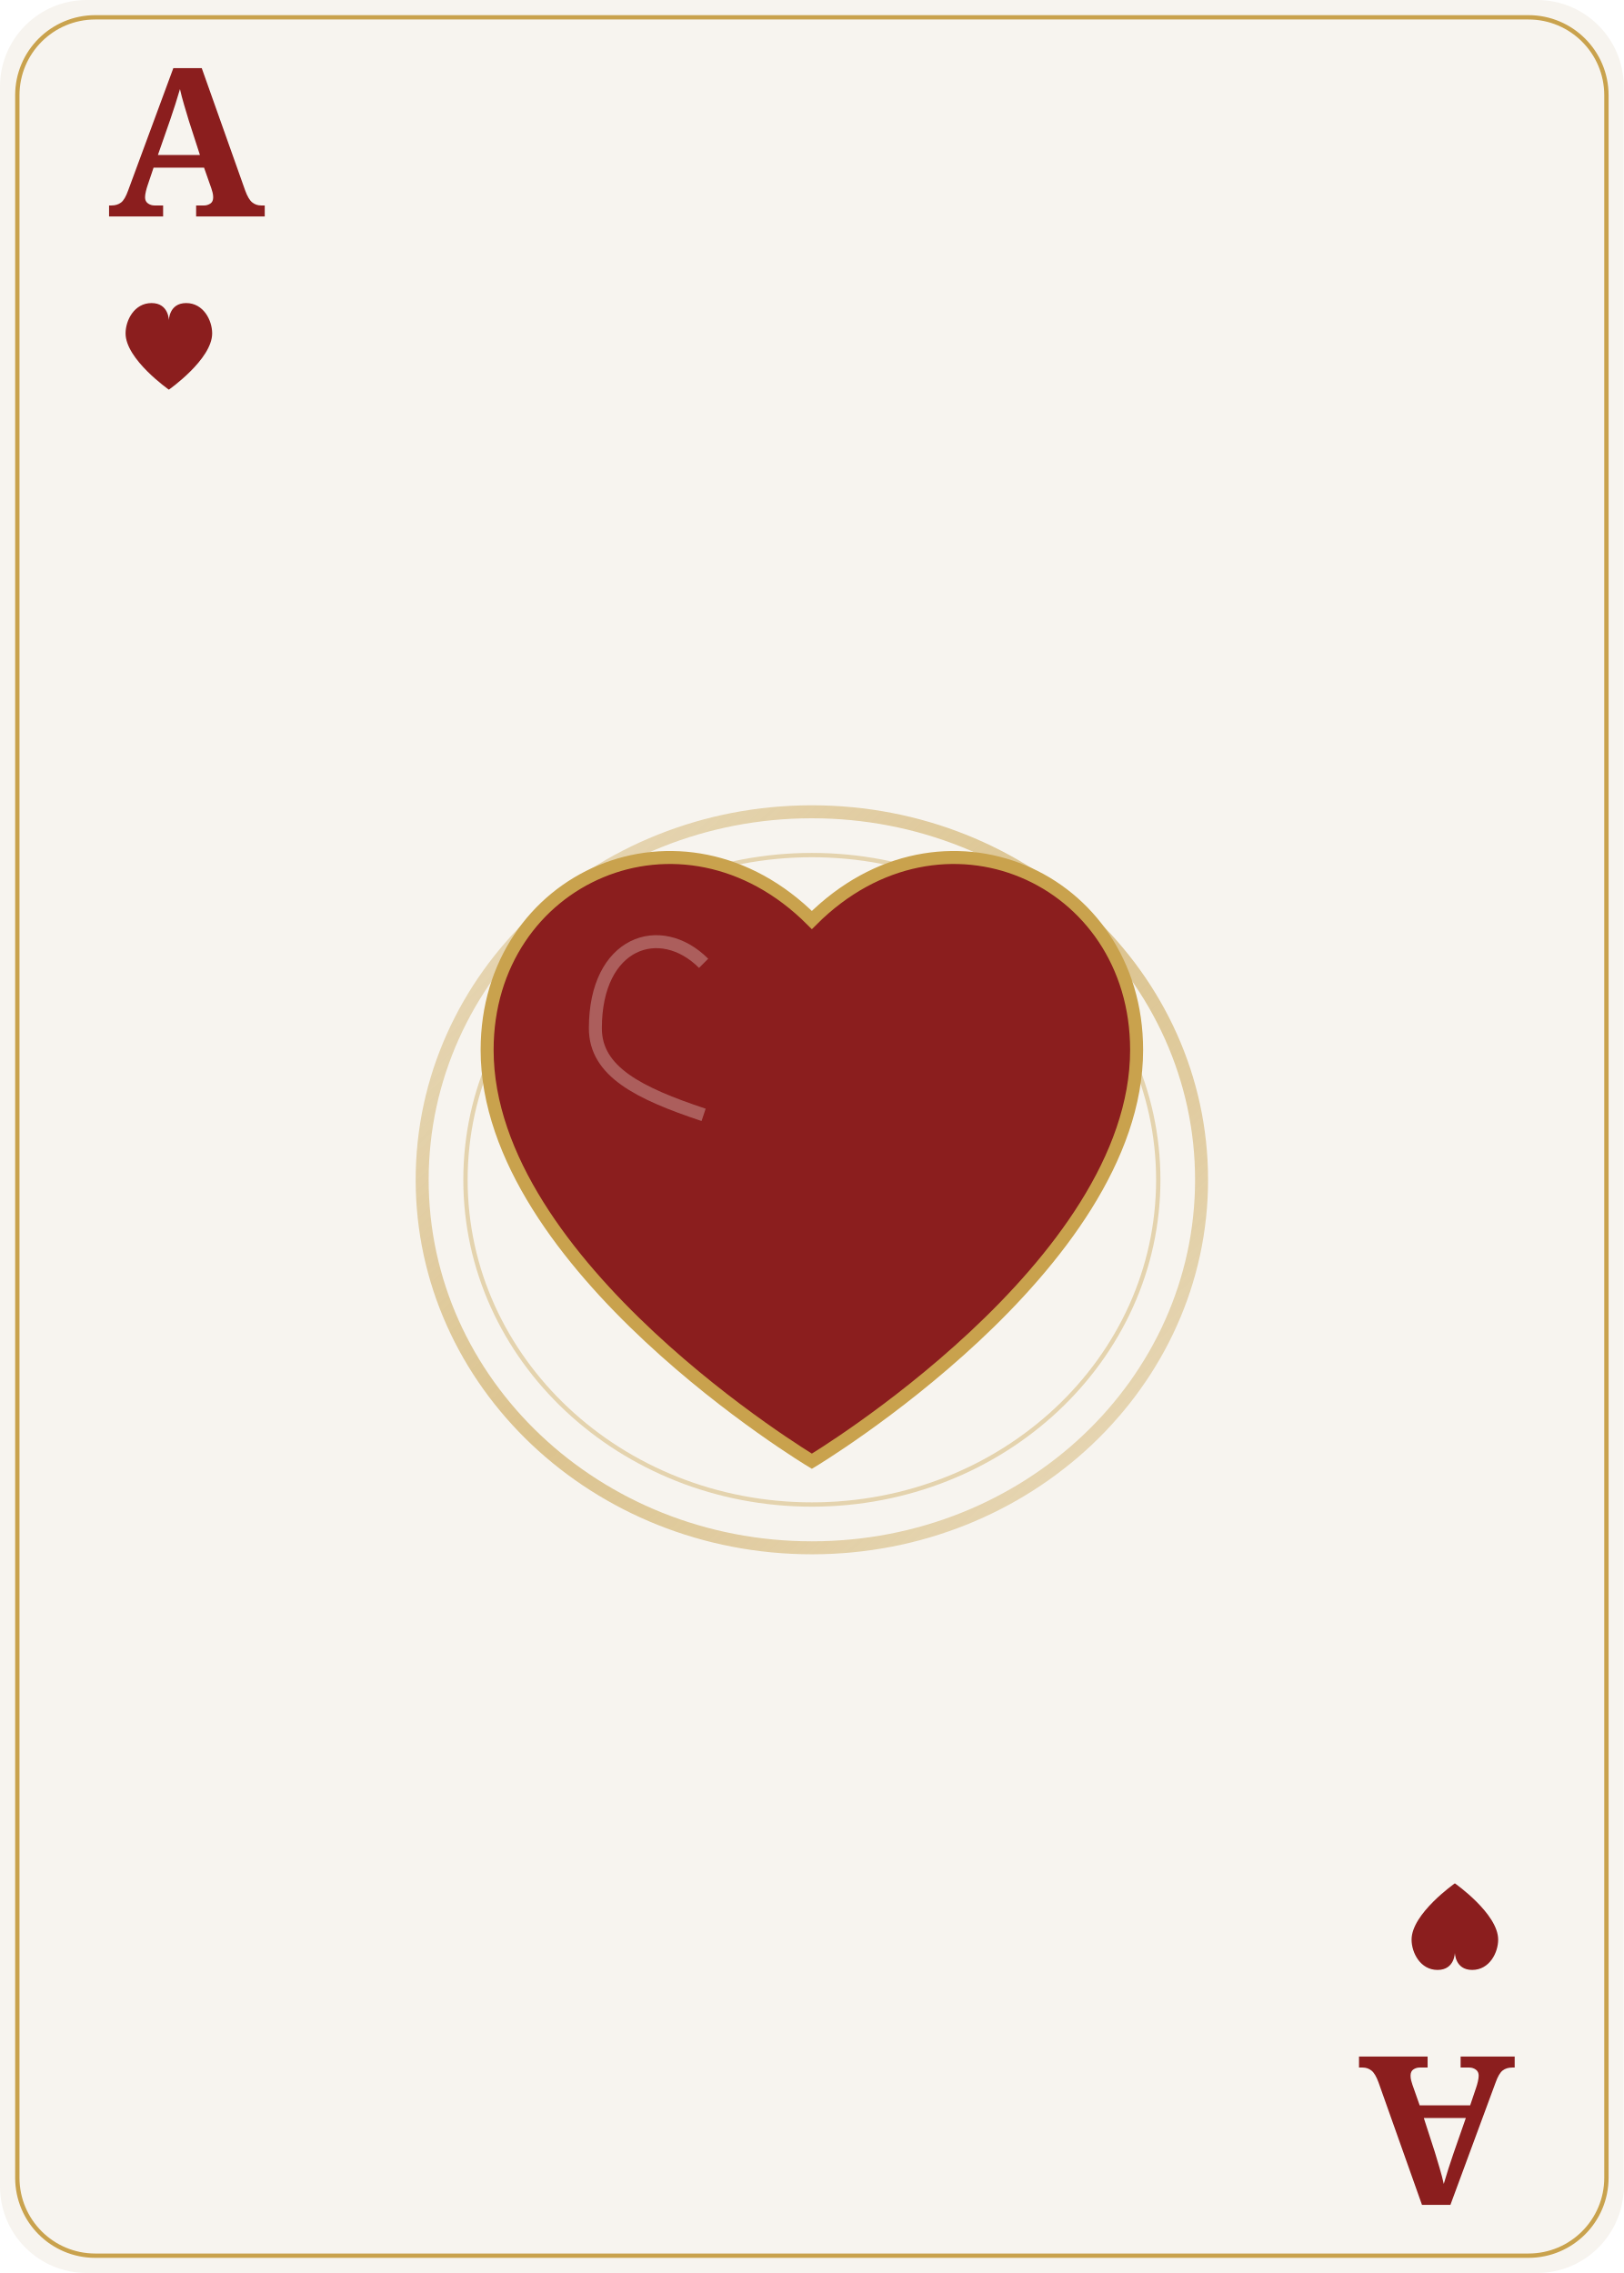
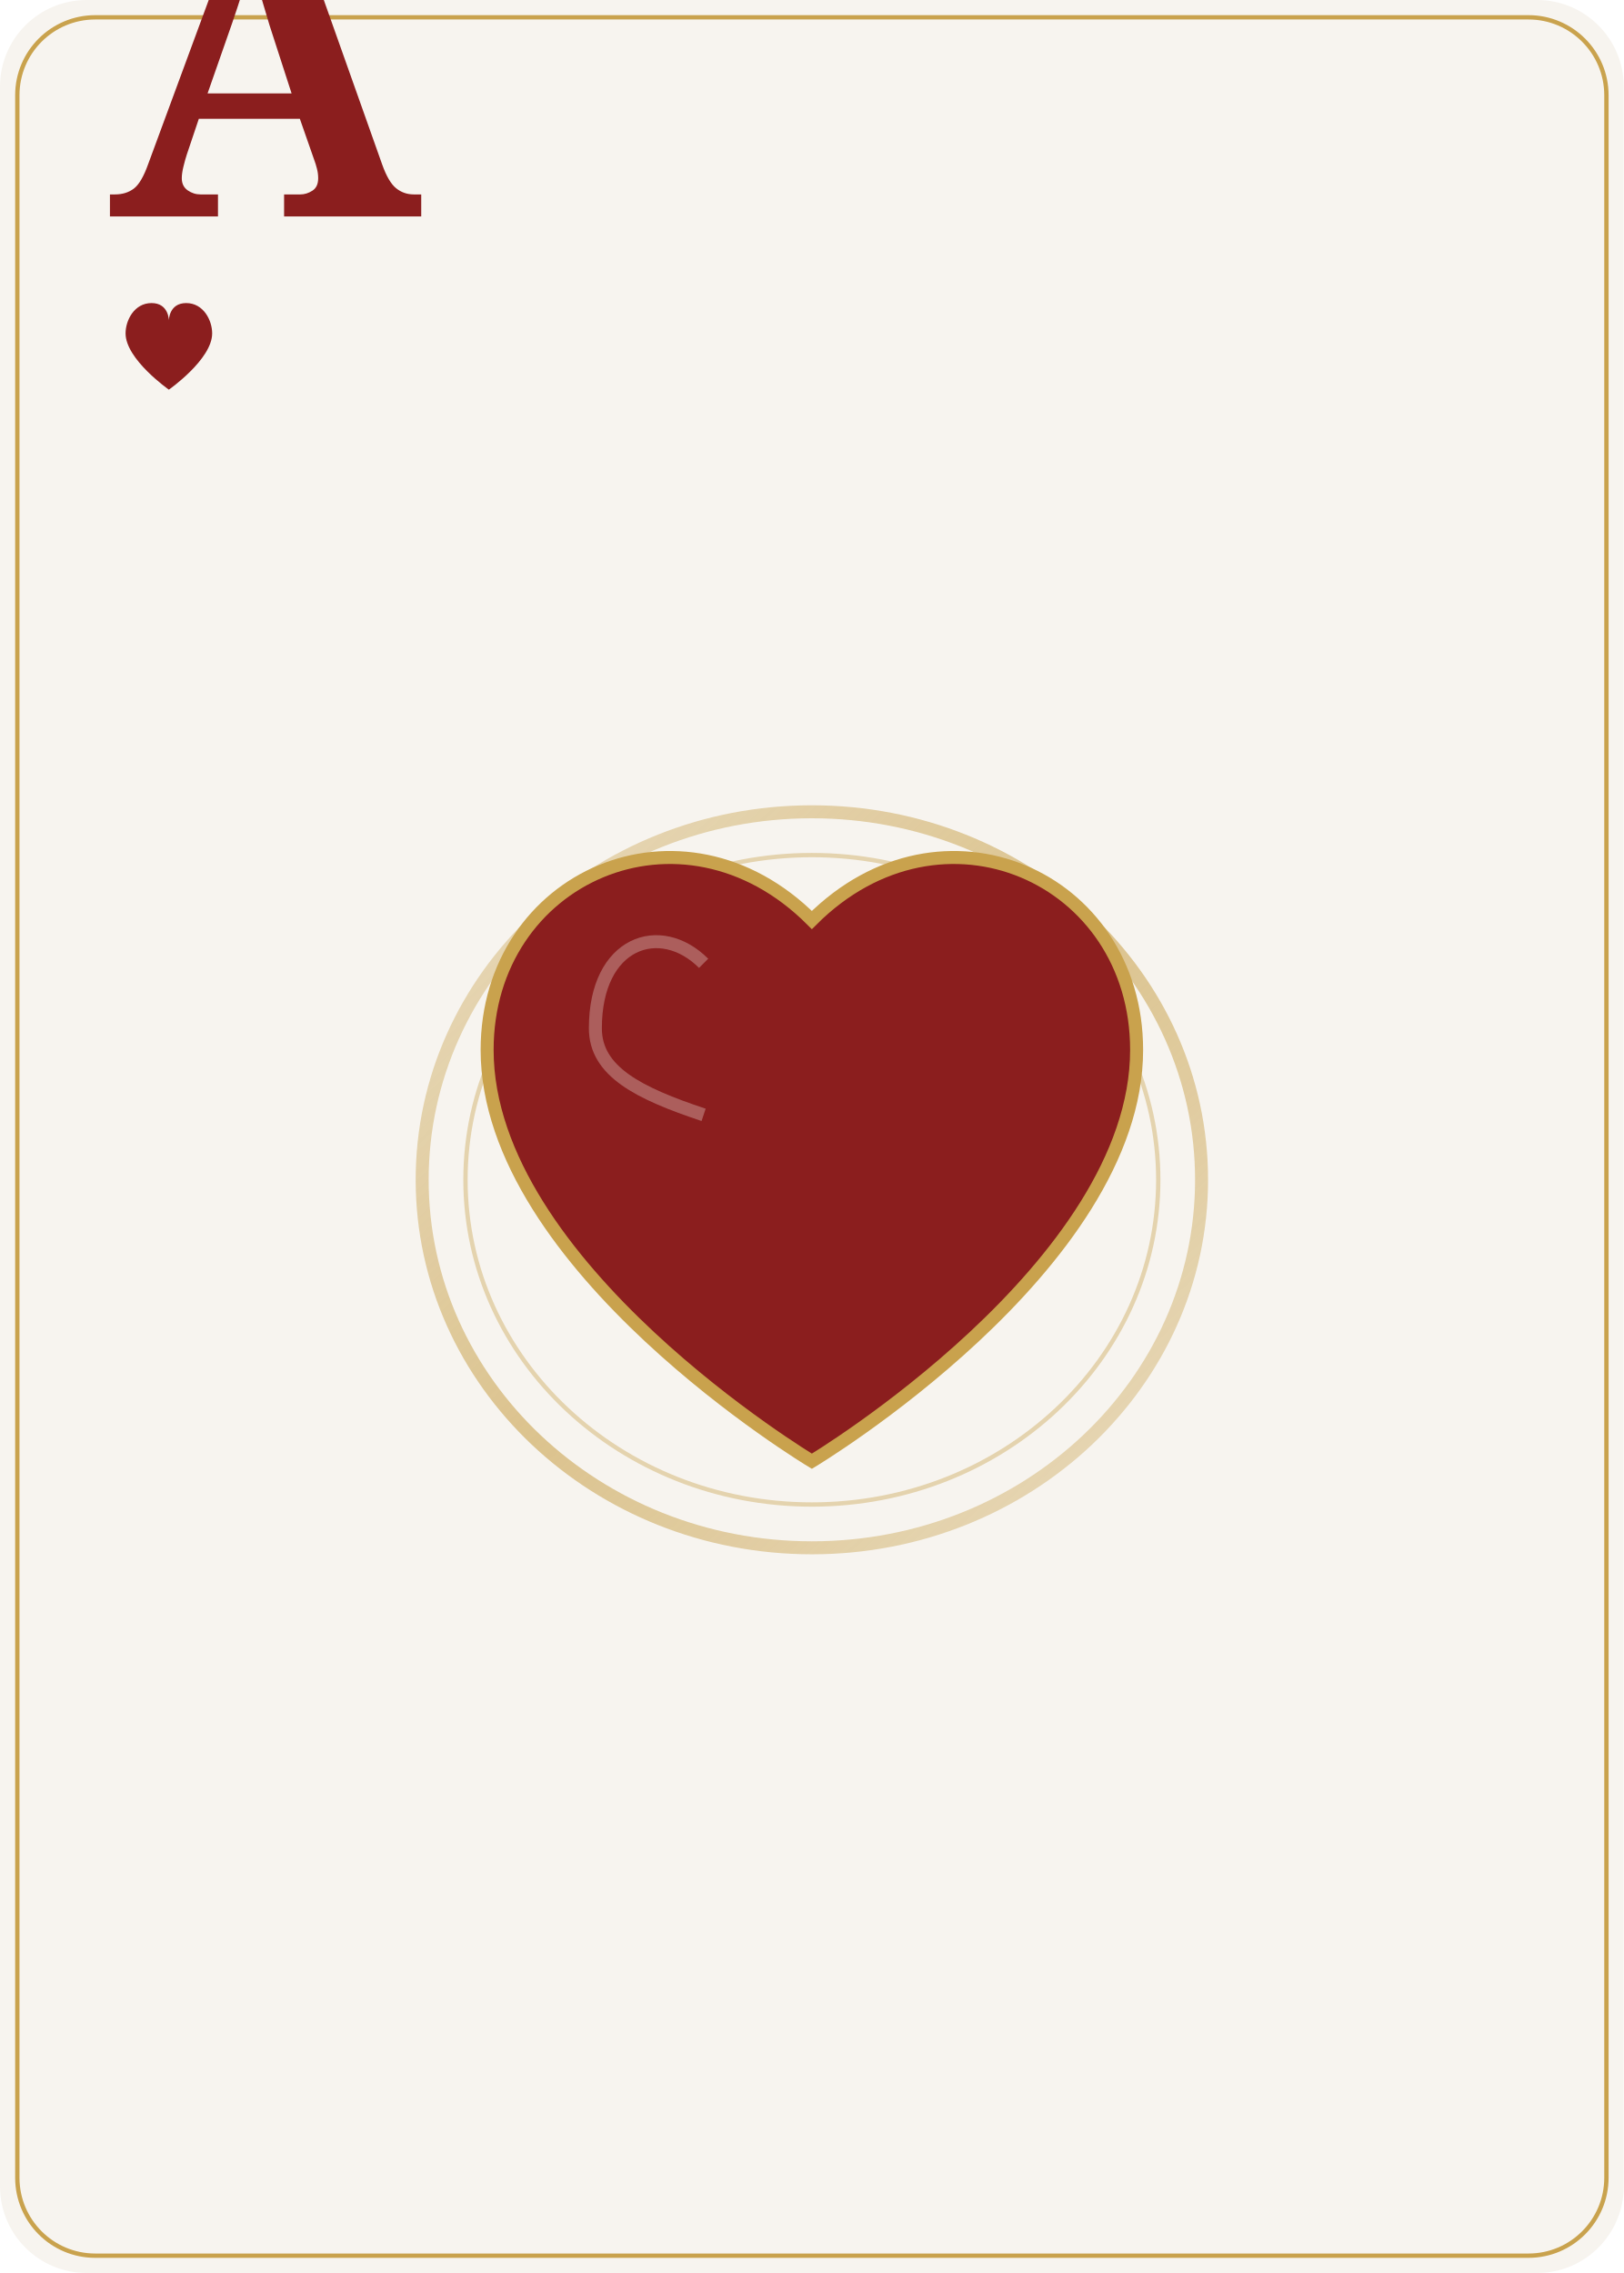
<svg xmlns="http://www.w3.org/2000/svg" viewBox="0 0 375 525" width="375" height="525">
  <defs>
    <linearGradient id="goldShine" x1="0%" y1="0%" x2="100%" y2="100%">
      <stop offset="0%" style="stop-color:#C9A24D;stop-opacity:0.3" />
      <stop offset="50%" style="stop-color:#C9A24D;stop-opacity:0.6" />
      <stop offset="100%" style="stop-color:#C9A24D;stop-opacity:0.3" />
    </linearGradient>
  </defs>
  <rect x="0" y="0" width="375" height="525" rx="20" ry="20" fill="#F7F4EF" />
  <rect x="4" y="4" width="367" height="517" rx="18" ry="18" fill="none" stroke="#C9A24D" stroke-width="1" />
  <g transform="translate(25, 50)">
-     <text x="0" y="0" font-family="Georgia, serif" font-size="48" font-weight="bold" fill="#8B1E1E">A</text>
-     <path d="M12,12 C12,12 12,8 8,8 C4,8 2,12 2,15 C2,21 12,28 12,28 C12,28 22,21 22,15 C22,12 20,8 16,8 C12,8 12,12 12,12 Z" fill="#8B1E1E" transform="translate(2, 12)" />
-   </g>
-   <g transform="translate(350, 475) rotate(180)">
-     <text x="0" y="0" font-family="Georgia, serif" font-size="48" font-weight="bold" fill="#8B1E1E">A</text>
+     <text x="0" y="0" font-family="Georgia, serif" font-size="96" font-weight="bold" fill="#8B1E1E">A</text>
    <path d="M12,12 C12,12 12,8 8,8 C4,8 2,12 2,15 C2,21 12,28 12,28 C12,28 22,21 22,15 C22,12 20,8 16,8 C12,8 12,12 12,12 Z" fill="#8B1E1E" transform="translate(2, 12)" />
  </g>
  <g transform="translate(187.5, 262.5)">
    <ellipse cx="0" cy="10" rx="90" ry="85" fill="none" stroke="url(#goldShine)" stroke-width="3" />
    <ellipse cx="0" cy="10" rx="80" ry="75" fill="none" stroke="#C9A24D" stroke-width="1" opacity="0.4" />
    <path d="M0 -50 C-30 -80 -75 -60 -75 -20 C-75 30 0 75 0 75 C0 75 75 30 75 -20 C75 -60 30 -80 0 -50 Z" fill="#8B1E1E" stroke="#C9A24D" stroke-width="3" />
    <path d="M-25 -40 C-35 -50 -50 -45 -50 -25 C-50 -15 -40 -10 -25 -5" fill="none" stroke="#F7F4EF" stroke-width="3" opacity="0.3" />
  </g>
</svg>
